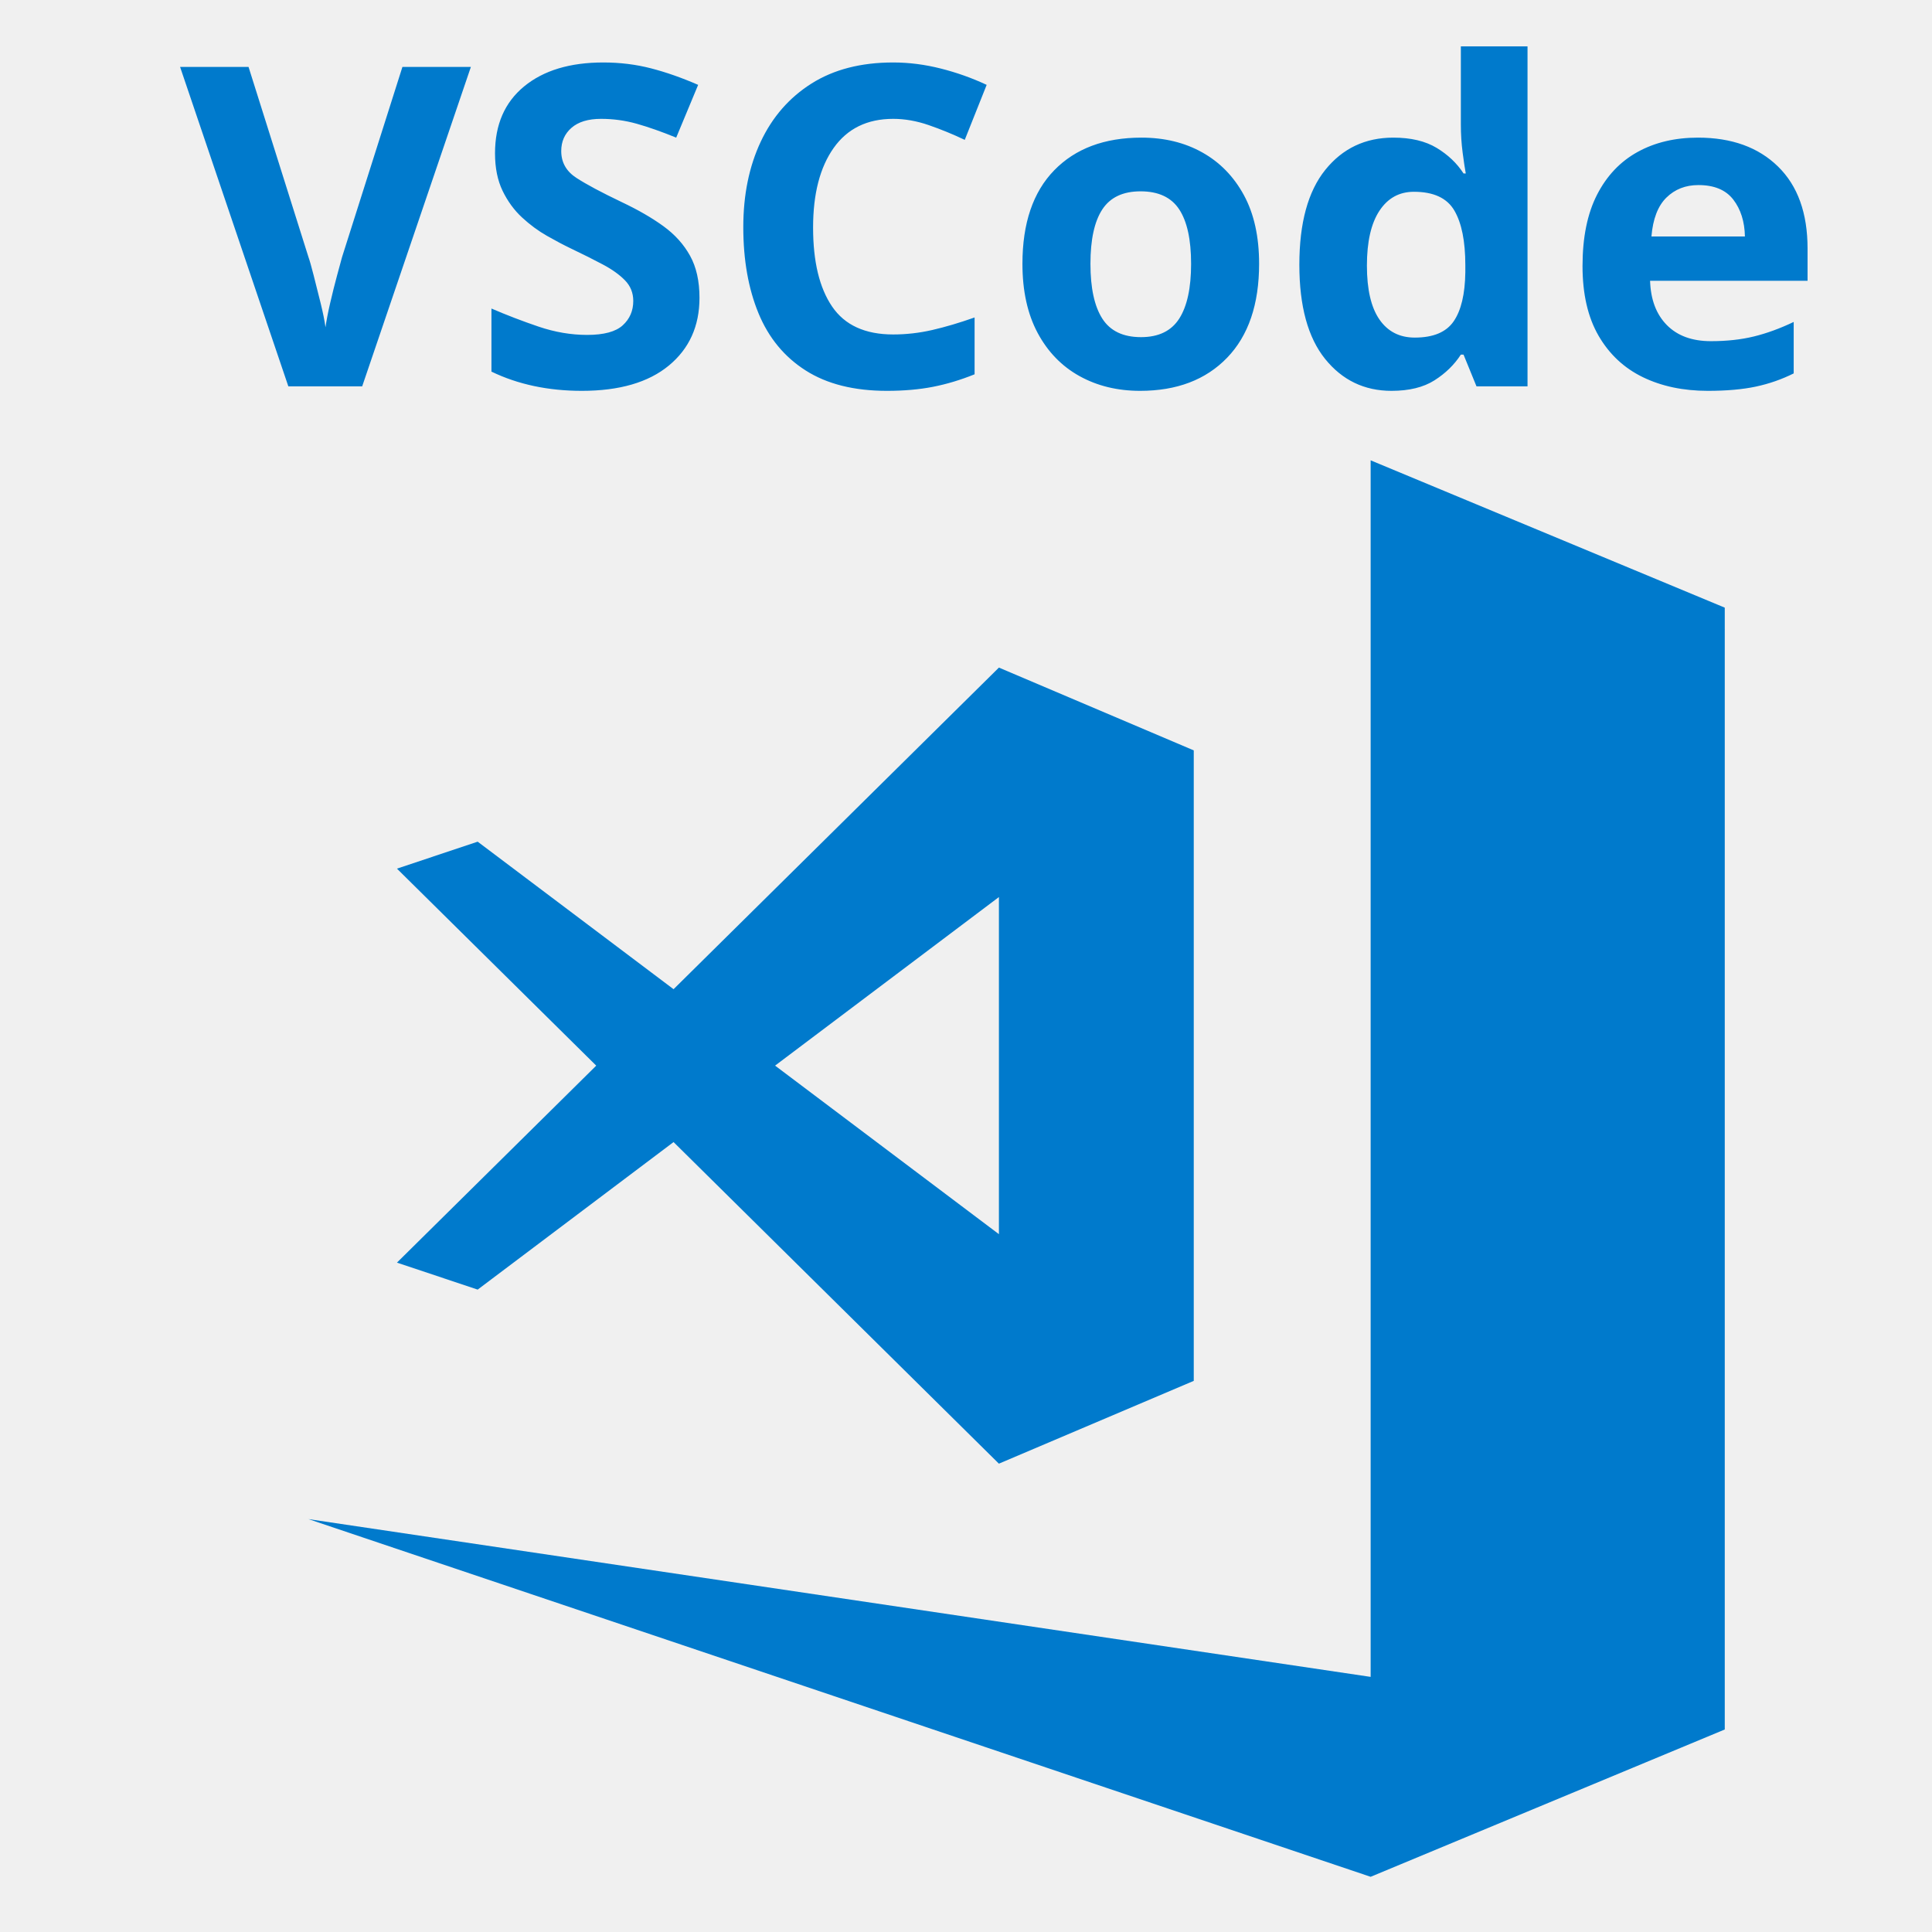
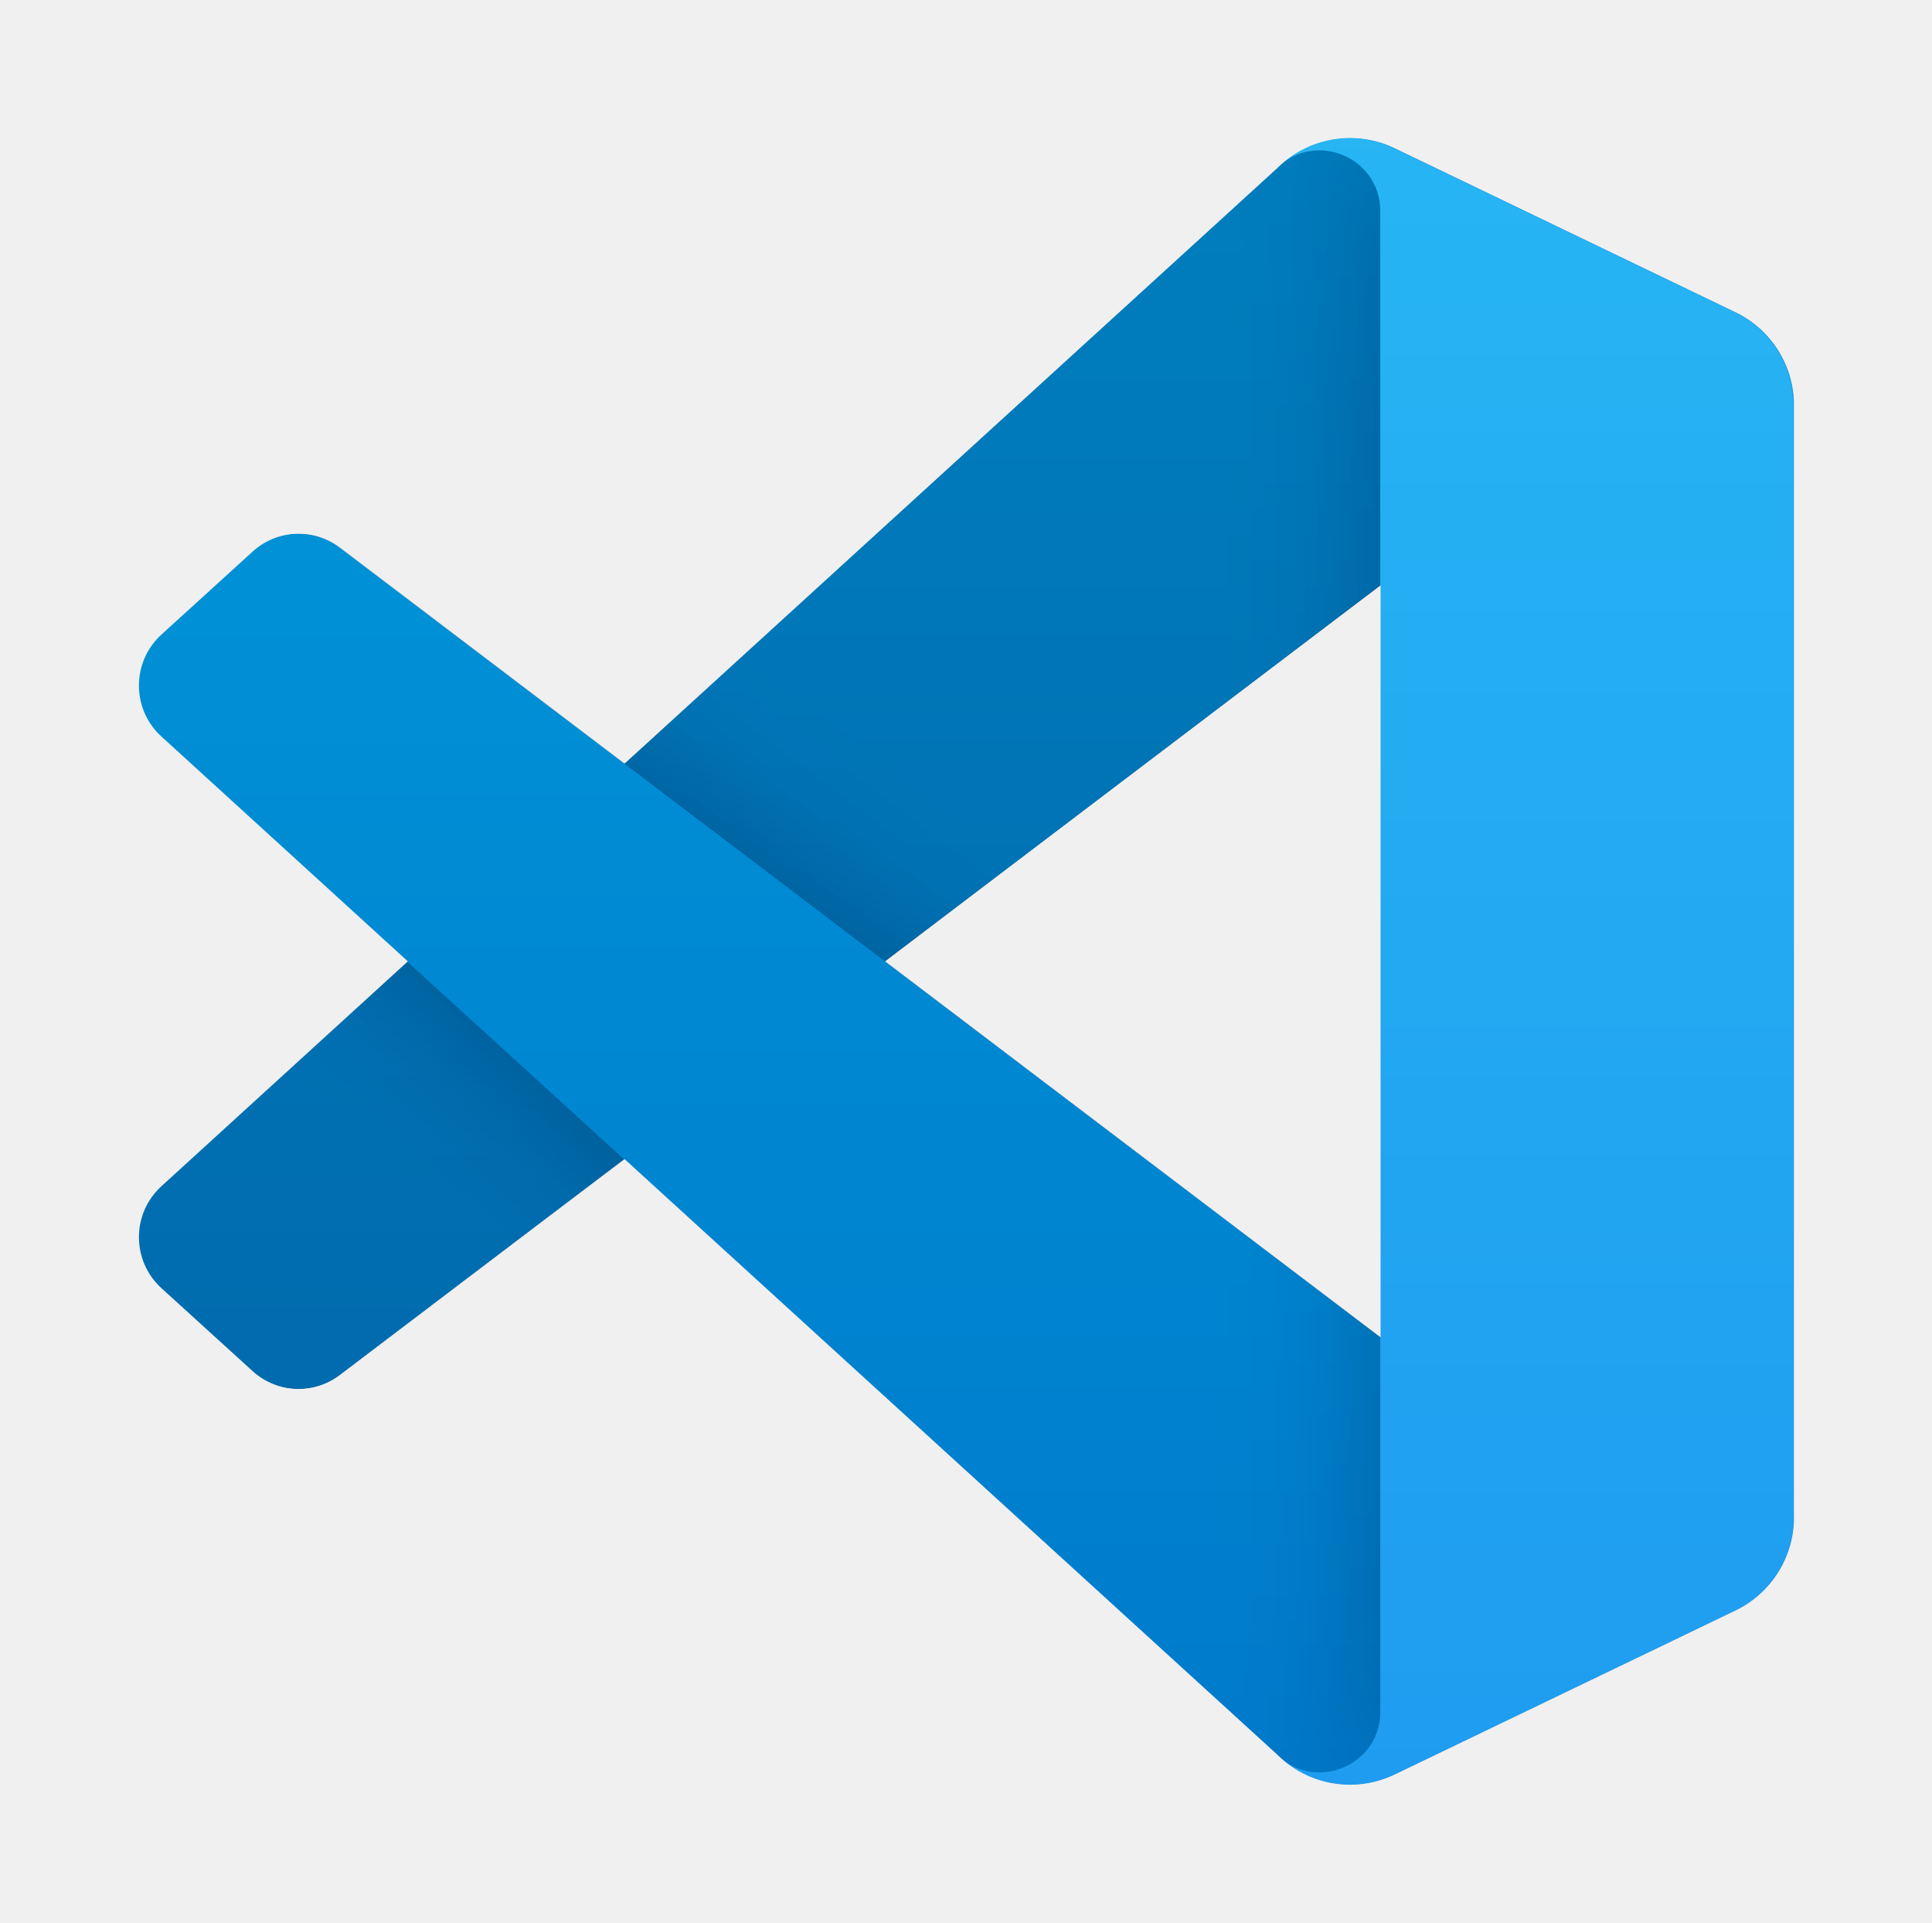
- <svg xmlns="http://www.w3.org/2000/svg" width="26.458mm" height="26.458mm" viewBox="0 0 26.458 26.458" version="1.1" id="svg4781">
-   <defs id="defs4775" />
-   <g id="layer1" transform="translate(-100.1637,-100.0744)">
-     <g id="g1811" transform="matrix(0.03266055,0,0,0.03266055,43.85943,99.03331)" style="stroke-width:8.101">
-       <path style="clip-rule:evenodd;fill:#007acc;fill-opacity:1;fill-rule:evenodd;stroke-width:8.101;stroke-linejoin:round;stroke-miterlimit:1.414" id="path951-8" d="m 2298.636,224.893 v 510.101 l -445.398,-66.152 445.398,149.977 148.482,-61.767 V 295.868 l 0.049,-0.022 -0.049,-0.098 v -9.084 z" />
-       <path style="clip-rule:evenodd;fill:#007acc;fill-opacity:1;fill-rule:evenodd;stroke-width:8.101;stroke-linejoin:round;stroke-miterlimit:1.414" id="path887-8" d="m 2142.77,311.796 -136.423,134.852 -82.134,-61.856 -33.85,11.306 83.561,82.602 -83.561,82.598 33.85,11.31 82.134,-61.86 v 0 l 136.414,134.843 81.706,-34.716 V 346.512 Z m 0,96.219 v 141.353 l -93.854,-70.676 z" />
-       <text id="text1505-1" y="193.883" x="1799.438" style="font-style:normal;font-weight:normal;font-size:29.308px;line-height:48.847px;font-family:sans-serif;letter-spacing:0px;word-spacing:0px;fill:#000000;fill-opacity:1;stroke:none;stroke-width:8.101px;stroke-linecap:butt;stroke-linejoin:miter;stroke-opacity:1" xml:space="preserve">
-         <tspan style="font-style:normal;font-variant:normal;font-weight:600;font-stretch:normal;font-size:187.573px;font-family:'Segoe UI';-inkscape-font-specification:'Segoe UI, Semi-Bold';font-variant-ligatures:normal;font-variant-caps:normal;font-variant-numeric:normal;font-feature-settings:normal;text-align:start;writing-mode:lr-tb;text-anchor:start;fill:#007acc;fill-opacity:1;stroke-width:8.101px" y="193.883" x="1799.438" id="tspan1503-9">VSCode</tspan>
-       </text>
+ <svg xmlns="http://www.w3.org/2000/svg" width="100" height="99.506" viewBox="0 0 100 99.506" version="1.1" id="svg58" style="fill:none">
+   <mask id="mask0" mask-type="alpha" maskUnits="userSpaceOnUse" x="0" y="0" width="256" height="256">
+     <path d="m 181.534,254.252 c 4.032,1.571 8.63,1.47 12.7,-0.488 l 52.706,-25.361 c 5.538,-2.665 9.06,-8.271 9.06,-14.42 V 42.018 c 0,-6.149 -3.522,-11.754 -9.06,-14.419 L 194.234,2.237 c -5.341,-2.57 -11.592,-1.94 -16.279,1.467 -0.67,0.487 -1.308,1.03 -1.906,1.629 L 75.149,97.386 31.199,64.025 C 27.108,60.919 21.385,61.173 17.585,64.63 L 3.489,77.453 c -4.648,4.228 -4.653,11.54 -0.012,15.775 L 41.593,128 3.478,162.773 c -4.642,4.235 -4.636,11.547 0.012,15.775 L 17.585,191.37 c 3.8,3.457 9.522,3.711 13.614,0.606 l 43.95,-33.362 100.9,92.053 c 1.596,1.597 3.47,2.8 5.485,3.585 z M 192.039,69.885 115.479,128 l 76.56,58.115 z" id="path2" style="clip-rule:evenodd;fill:#ffffff;fill-rule:evenodd" />
+   </mask>
+   <g mask="url(#mask0)" id="g19" transform="matrix(0.3346456,0,0,0.3346456,7.191399,6.918295)">
+     <path d="M 246.94,27.638 194.193,2.241 C 188.088,-0.698 180.791,0.542 175.999,5.333 L 3.324,162.773 c -4.645,4.235 -4.639,11.547 0.012,15.775 L 17.44,191.37 c 3.802,3.457 9.528,3.711 13.622,0.606 L 239.003,34.227 c 6.976,-5.292 16.996,-0.317 16.996,8.44 v -0.612 c 0,-6.146 -3.521,-11.75 -9.059,-14.416 z" id="path5" style="fill:#0065a9" />
+     <g id="g9" style="filter:url(#filter0_d)">
+       <path d="m 246.94,228.362 -52.747,25.397 c -6.105,2.939 -13.402,1.699 -18.194,-3.092 L 3.324,93.227 C -1.321,88.993 -1.315,81.68 3.335,77.452 L 17.44,64.63 c 3.802,-3.457 9.528,-3.711 13.622,-0.605 L 239.003,221.773 c 6.976,5.292 16.996,0.317 16.996,-8.44 v 0.613 c 0,6.146 -3.521,11.749 -9.059,14.416 z" id="path7" style="fill:#007acc" />
    </g>
-     <rect style="opacity:1;fill:none;fill-opacity:1;stroke:none;stroke-width:0.265;stroke-linejoin:round;stroke-miterlimit:4;stroke-dasharray:none;stroke-dashoffset:0;stroke-opacity:1" id="rect4512-5-8" width="26.458" height="26.458" x="100.164" y="100.074" rx="0" ry="0" />
+     <g id="g13" style="filter:url(#filter1_d)">
+       <path d="m 194.196,253.763 c -6.107,2.937 -13.404,1.696 -18.196,-3.096 5.904,5.904 16,1.722 16,-6.628 V 11.961 c 0,-8.35 -10.096,-12.532 -16,-6.627 4.792,-4.792 12.089,-6.034 18.196,-3.097 l 52.738,25.362 c 5.542,2.665 9.066,8.27 9.066,14.419 V 213.983 c 0,6.149 -3.524,11.754 -9.066,14.419 z" id="path11" style="fill:#1f9cf0" />
+     </g>
+     <g style="opacity:0.25;mix-blend-mode:overlay" id="g17">
+       <path d="m 181.378,254.252 c 4.032,1.57 8.63,1.47 12.699,-0.488 l 52.706,-25.362 c 5.539,-2.665 9.061,-8.27 9.061,-14.419 V 42.018 c 0,-6.149 -3.522,-11.754 -9.06,-14.419 L 194.077,2.237 c -5.34,-2.57 -11.591,-1.94 -16.279,1.467 -0.669,0.487 -1.307,1.03 -1.906,1.629 L 74.993,97.386 31.043,64.025 C 26.952,60.919 21.229,61.173 17.429,64.63 L 3.333,77.452 c -4.648,4.228 -4.653,11.54 -0.012,15.775 L 41.436,128 3.322,162.773 c -4.642,4.235 -4.636,11.547 0.012,15.775 L 17.429,191.37 c 3.8,3.457 9.523,3.711 13.614,0.606 l 43.95,-33.362 100.899,92.053 c 1.596,1.597 3.471,2.8 5.486,3.585 z M 191.883,69.885 115.323,128 l 76.56,58.115 z" id="path15" style="clip-rule:evenodd;fill:url(#paint0_linear);fill-rule:evenodd" />
+     </g>
  </g>
+   <defs id="defs56">
+     <filter id="filter0_d" x="-21.49" y="40.522" width="298.822" height="236.149" filterUnits="userSpaceOnUse" style="color-interpolation-filters:sRGB">
+       <feFlood flood-opacity="0" result="BackgroundImageFix" id="feFlood21" />
+       <feColorMatrix in="SourceAlpha" type="matrix" values="0 0 0 0 0 0 0 0 0 0 0 0 0 0 0 0 0 0 127 0" id="feColorMatrix23" />
+       <feOffset id="feOffset25" />
+       <feGaussianBlur stdDeviation="10.667" id="feGaussianBlur27" />
+       <feColorMatrix type="matrix" values="0 0 0 0 0 0 0 0 0 0 0 0 0 0 0 0 0 0 0.25 0" id="feColorMatrix29" />
+       <feBlend mode="overlay" in2="BackgroundImageFix" result="effect1_dropShadow" id="feBlend31" />
+       <feBlend mode="normal" in="SourceGraphic" in2="effect1_dropShadow" result="shape" id="feBlend33" />
+     </filter>
+     <filter id="filter1_d" x="154.667" y="-20.674" width="122.667" height="297.347" filterUnits="userSpaceOnUse" style="color-interpolation-filters:sRGB">
+       <feFlood flood-opacity="0" result="BackgroundImageFix" id="feFlood36" />
+       <feColorMatrix in="SourceAlpha" type="matrix" values="0 0 0 0 0 0 0 0 0 0 0 0 0 0 0 0 0 0 127 0" id="feColorMatrix38" />
+       <feOffset id="feOffset40" />
+       <feGaussianBlur stdDeviation="10.667" id="feGaussianBlur42" />
+       <feColorMatrix type="matrix" values="0 0 0 0 0 0 0 0 0 0 0 0 0 0 0 0 0 0 0.25 0" id="feColorMatrix44" />
+       <feBlend mode="overlay" in2="BackgroundImageFix" result="effect1_dropShadow" id="feBlend46" />
+       <feBlend mode="normal" in="SourceGraphic" in2="effect1_dropShadow" result="shape" id="feBlend48" />
+     </filter>
+     <linearGradient id="paint0_linear" x1="127.844" y1="0.66" x2="127.844" y2="255.34" gradientUnits="userSpaceOnUse">
+       <stop stop-color="white" id="stop51" />
+       <stop offset="1" stop-color="white" stop-opacity="0" id="stop53" />
+     </linearGradient>
+   </defs>
</svg>
